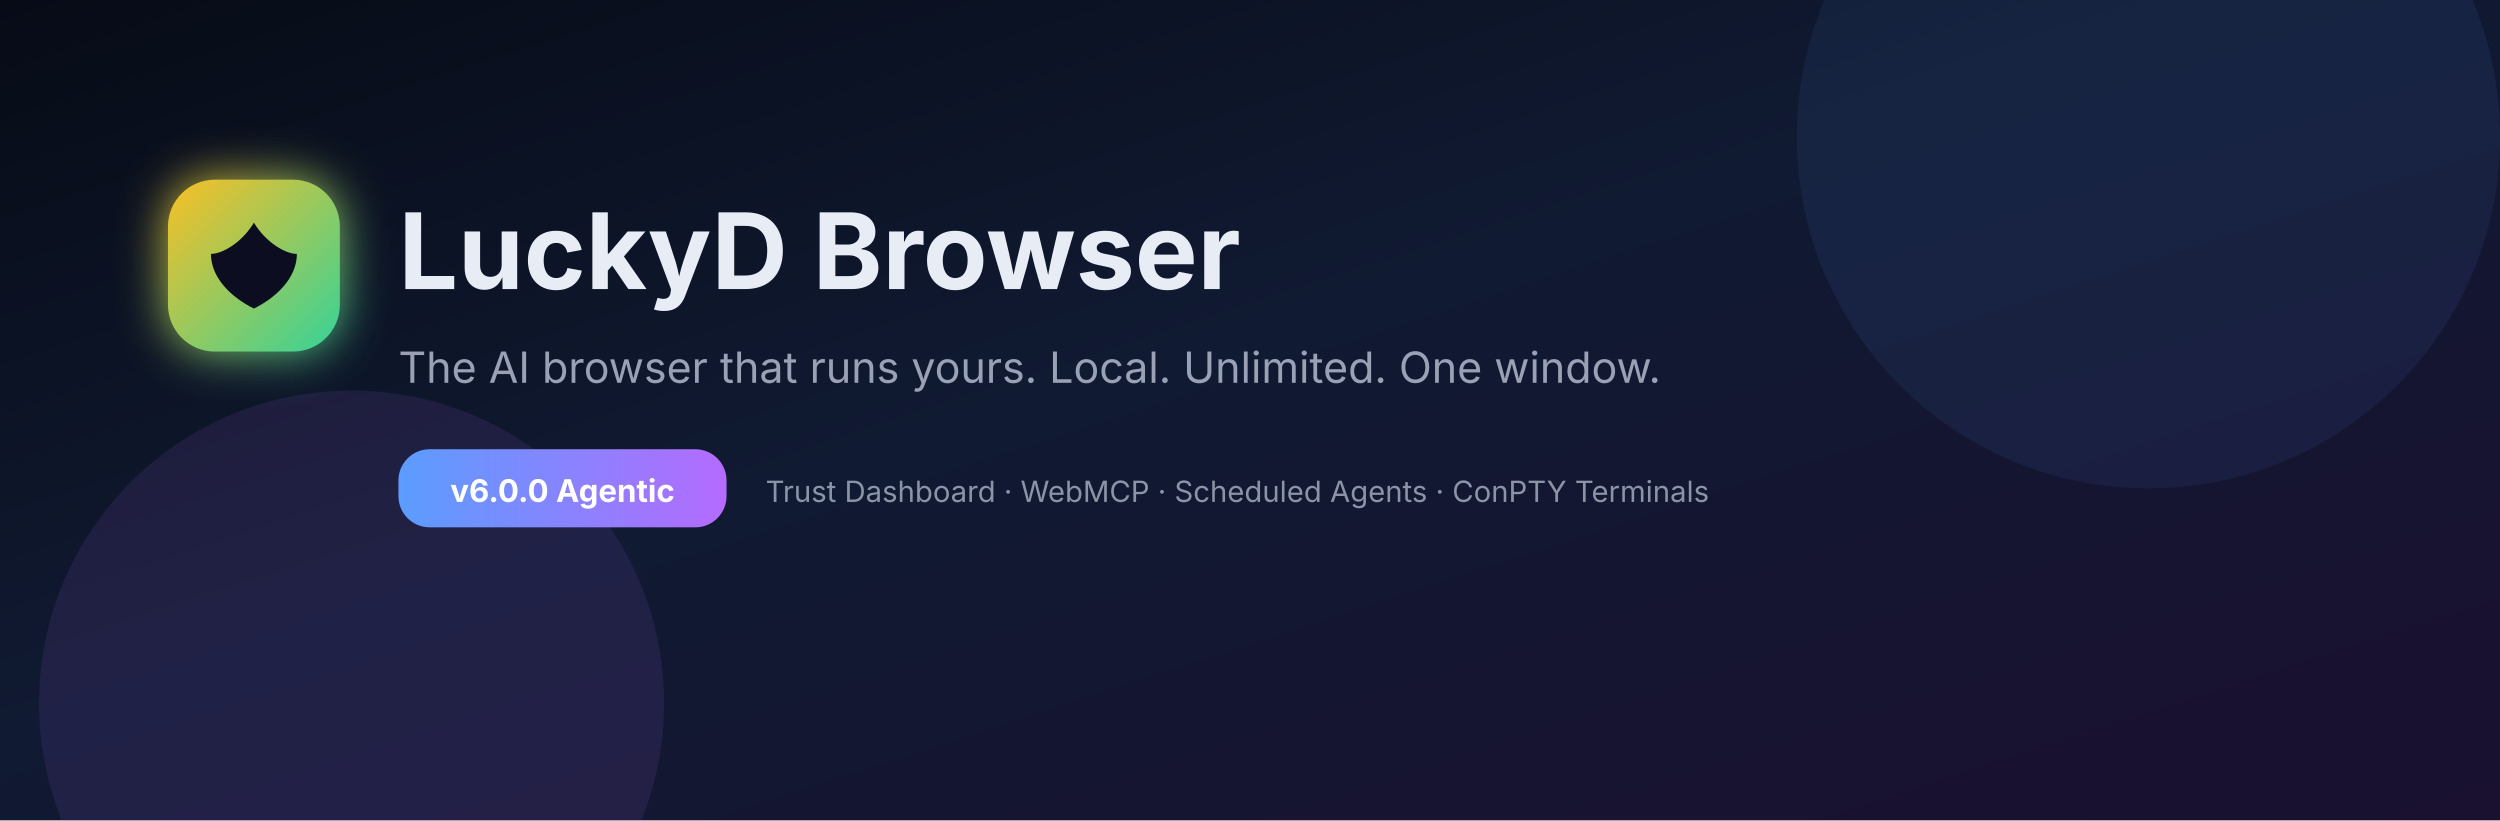
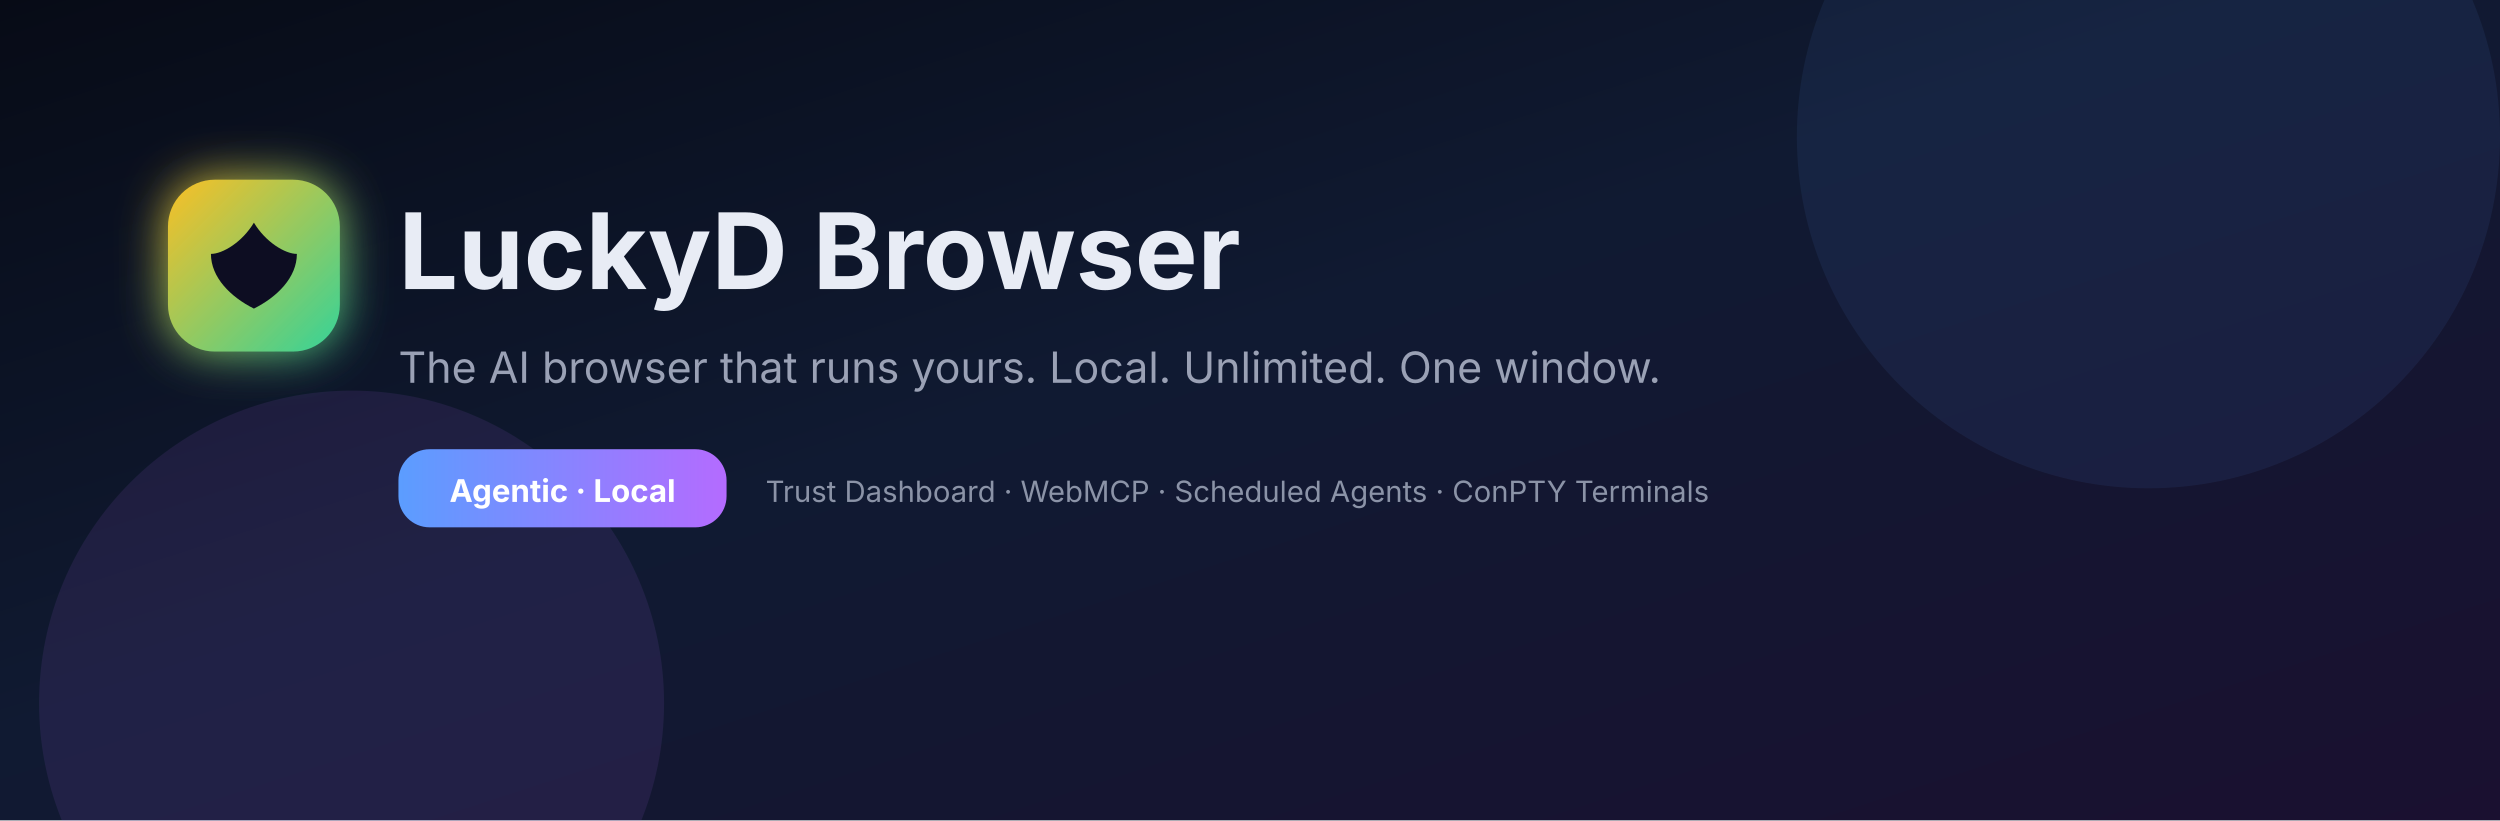
<svg xmlns="http://www.w3.org/2000/svg" width="1280" height="420" viewBox="0 0 1280 420" role="img" aria-label="LuckyD Browser — Agentic and Local AI">
  <defs>
    <linearGradient id="bg" x1="0" y1="0" x2="1" y2="1">
      <stop offset="0%" stop-color="#070b16" />
      <stop offset="45%" stop-color="#101a32" />
      <stop offset="100%" stop-color="#1a1030" />
    </linearGradient>
    <linearGradient id="accent" x1="0" y1="0" x2="1" y2="0">
      <stop offset="0%" stop-color="#5b9dff" />
      <stop offset="100%" stop-color="#b46bff" />
    </linearGradient>
    <linearGradient id="gold" x1="0" y1="0" x2="1" y2="1">
      <stop offset="0%" stop-color="#fbbf24" />
      <stop offset="100%" stop-color="#34d399" />
    </linearGradient>
    <filter id="glow" x="-40%" y="-40%" width="180%" height="180%">
      <feGaussianBlur stdDeviation="12" result="b" />
      <feMerge>
        <feMergeNode in="b" />
        <feMergeNode in="SourceGraphic" />
      </feMerge>
    </filter>
  </defs>
  <rect width="1280" height="420" fill="url(#bg)" />
  <circle cx="1100" cy="70" r="180" fill="#5b9dff" opacity="0.08" />
  <circle cx="180" cy="360" r="160" fill="#b46bff" opacity="0.10" />
  <g transform="translate(86,92)" filter="url(#glow)">
    <rect width="88" height="88" rx="24" fill="url(#gold)" />
    <path d="M44 22c6 10 16 16 22 16 0 12-10 22-22 28-12-6-22-16-22-28 6 0 16-6 22-16z" fill="#0b1020" />
  </g>
  <text x="204" y="148" fill="#e8ecf5" font-family="Segoe UI, Inter, Arial, sans-serif" font-size="54" font-weight="700">LuckyD Browser</text>
  <text x="204" y="196" fill="#9aa1b5" font-family="Segoe UI, Inter, Arial, sans-serif" font-size="22">The AI browser that runs yours. Local. Unlimited. One window.</text>
  <rect x="204" y="230" rx="16" width="168" height="40" fill="url(#accent)" />
-   <text x="288" y="257" text-anchor="middle" fill="#ffffff" font-family="Segoe UI, Inter, Arial, sans-serif" font-size="16" font-weight="700">v6.0.0 Agentic</text>
+   <text x="288" y="257" text-anchor="middle" fill="#ffffff" font-family="Segoe UI, Inter, Arial, sans-serif" font-size="16" font-weight="700">Agentic · Local</text>
  <text x="392" y="257" fill="#8b93a7" font-family="Segoe UI, Inter, Arial, sans-serif" font-size="15">Trust Dashboard · WebMCP · Scheduled Agents · ConPTY Terminals</text>
</svg>
